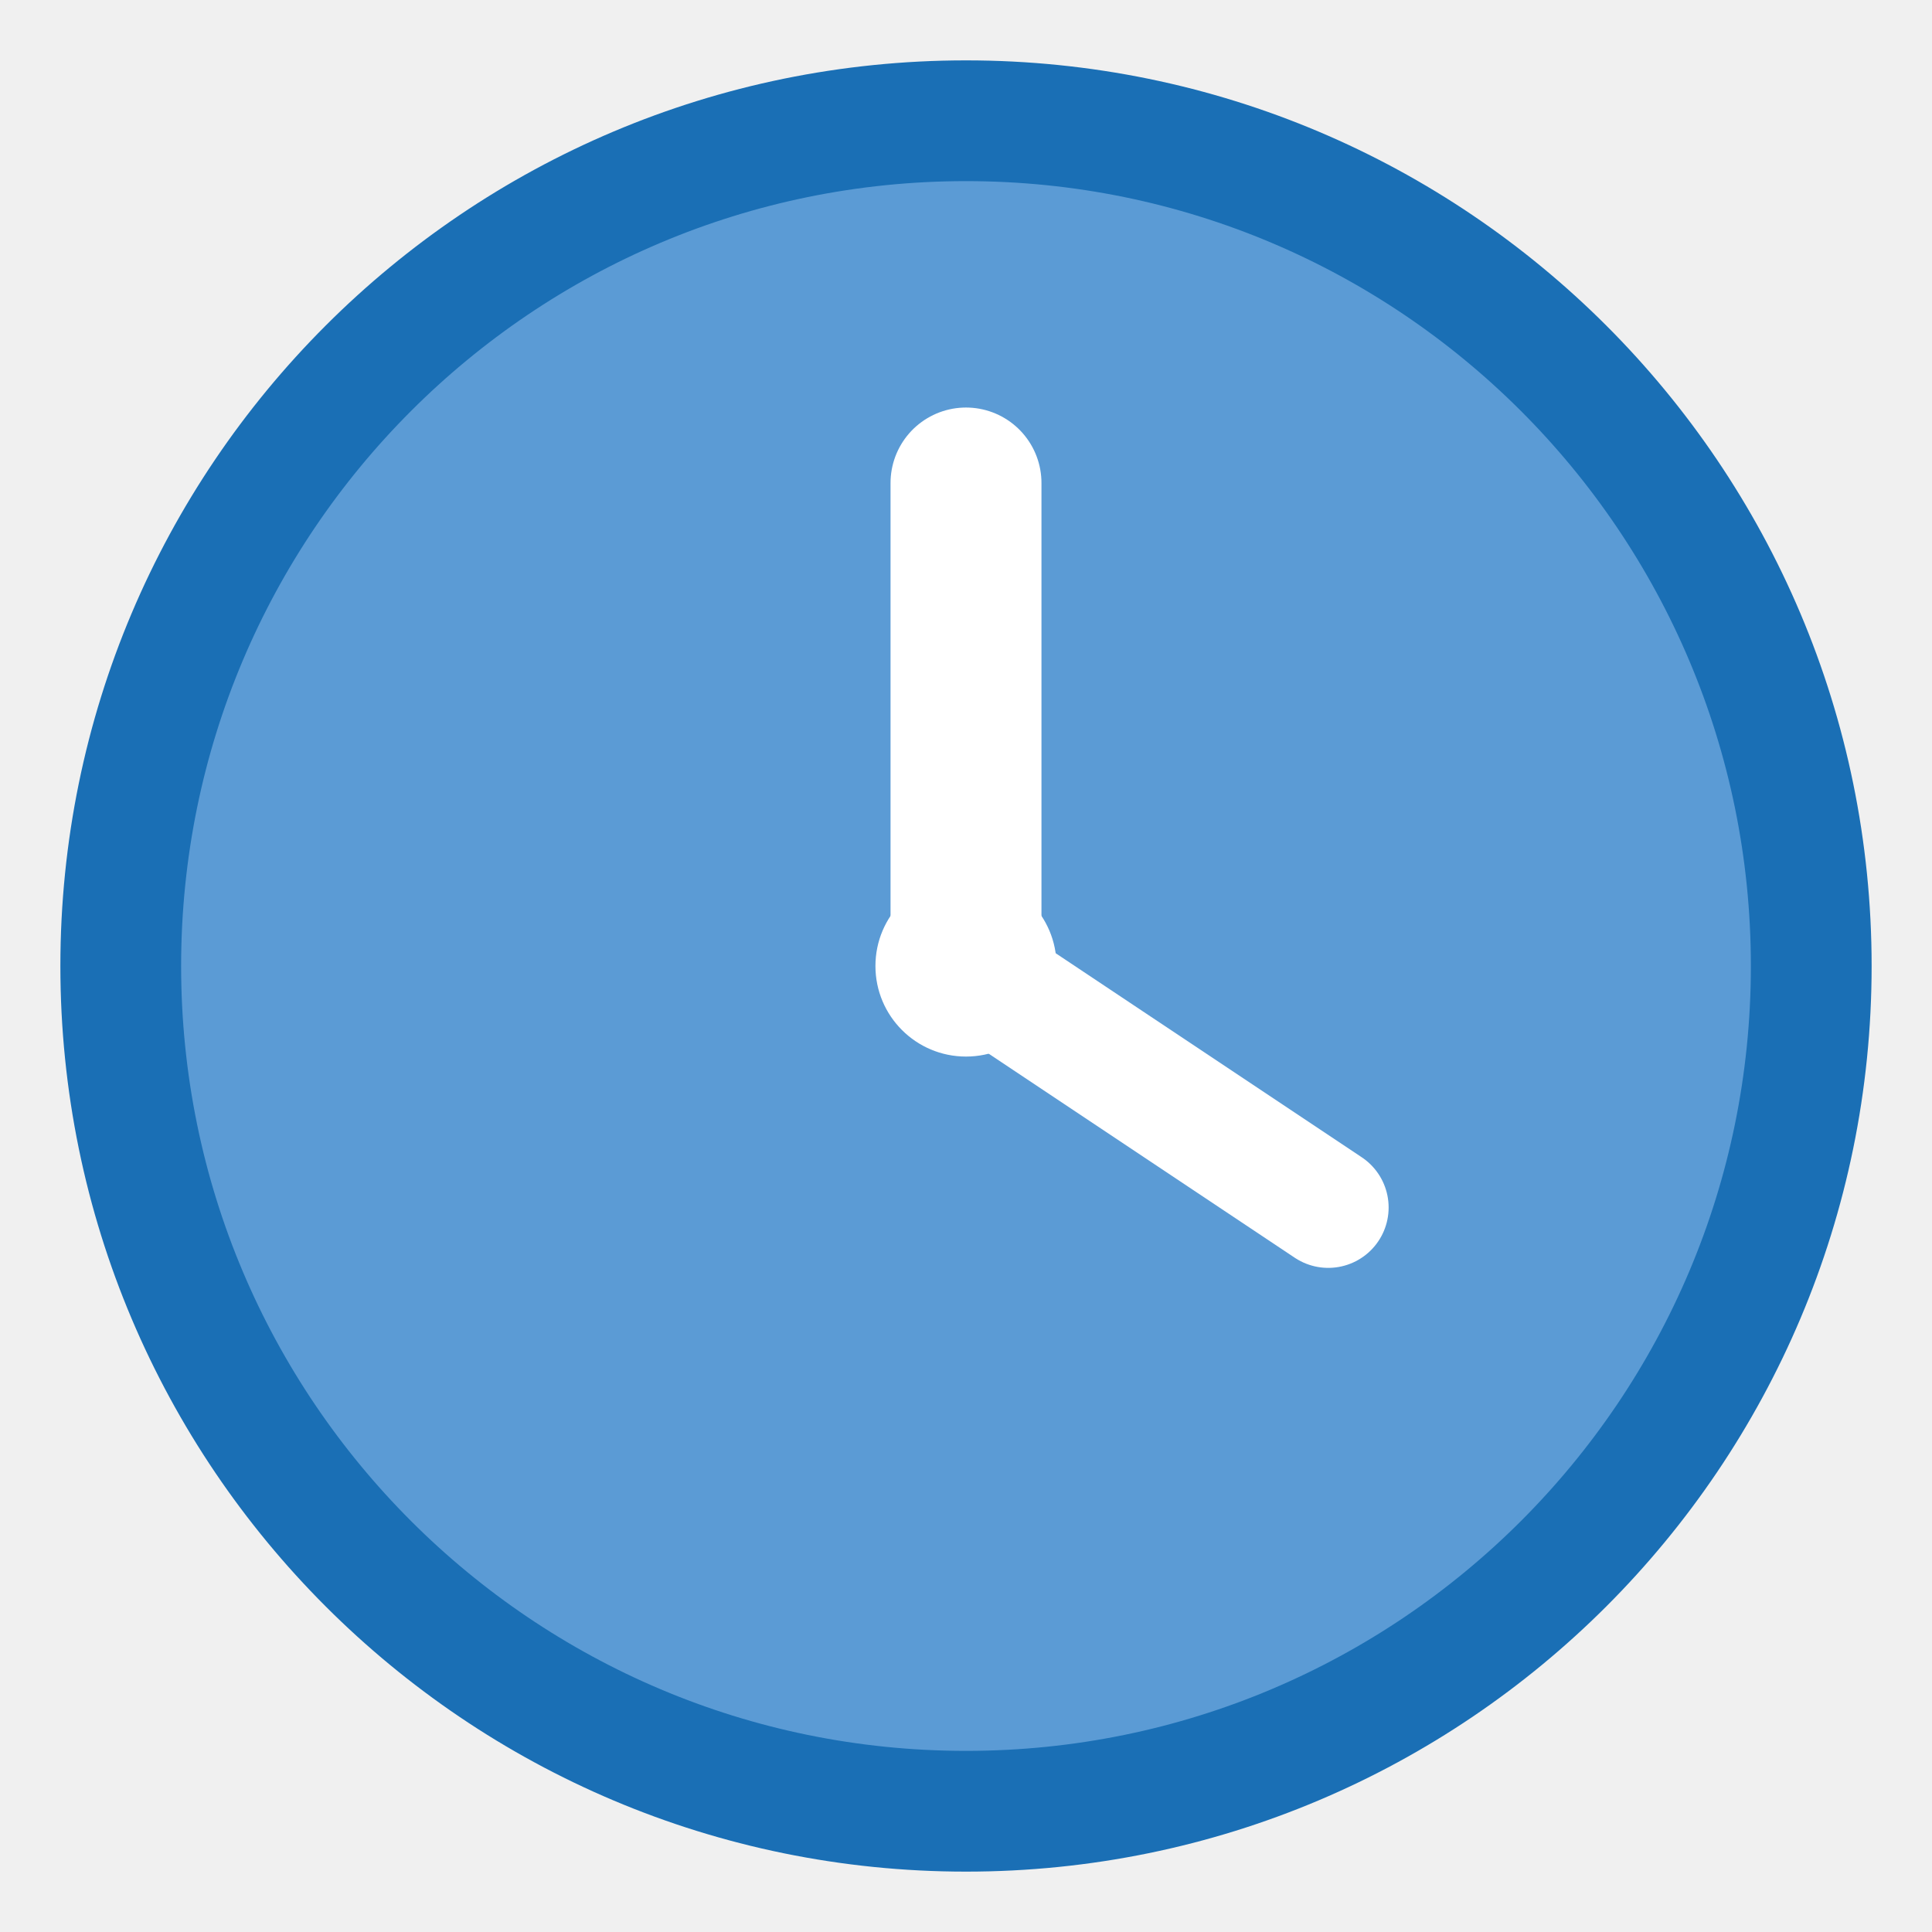
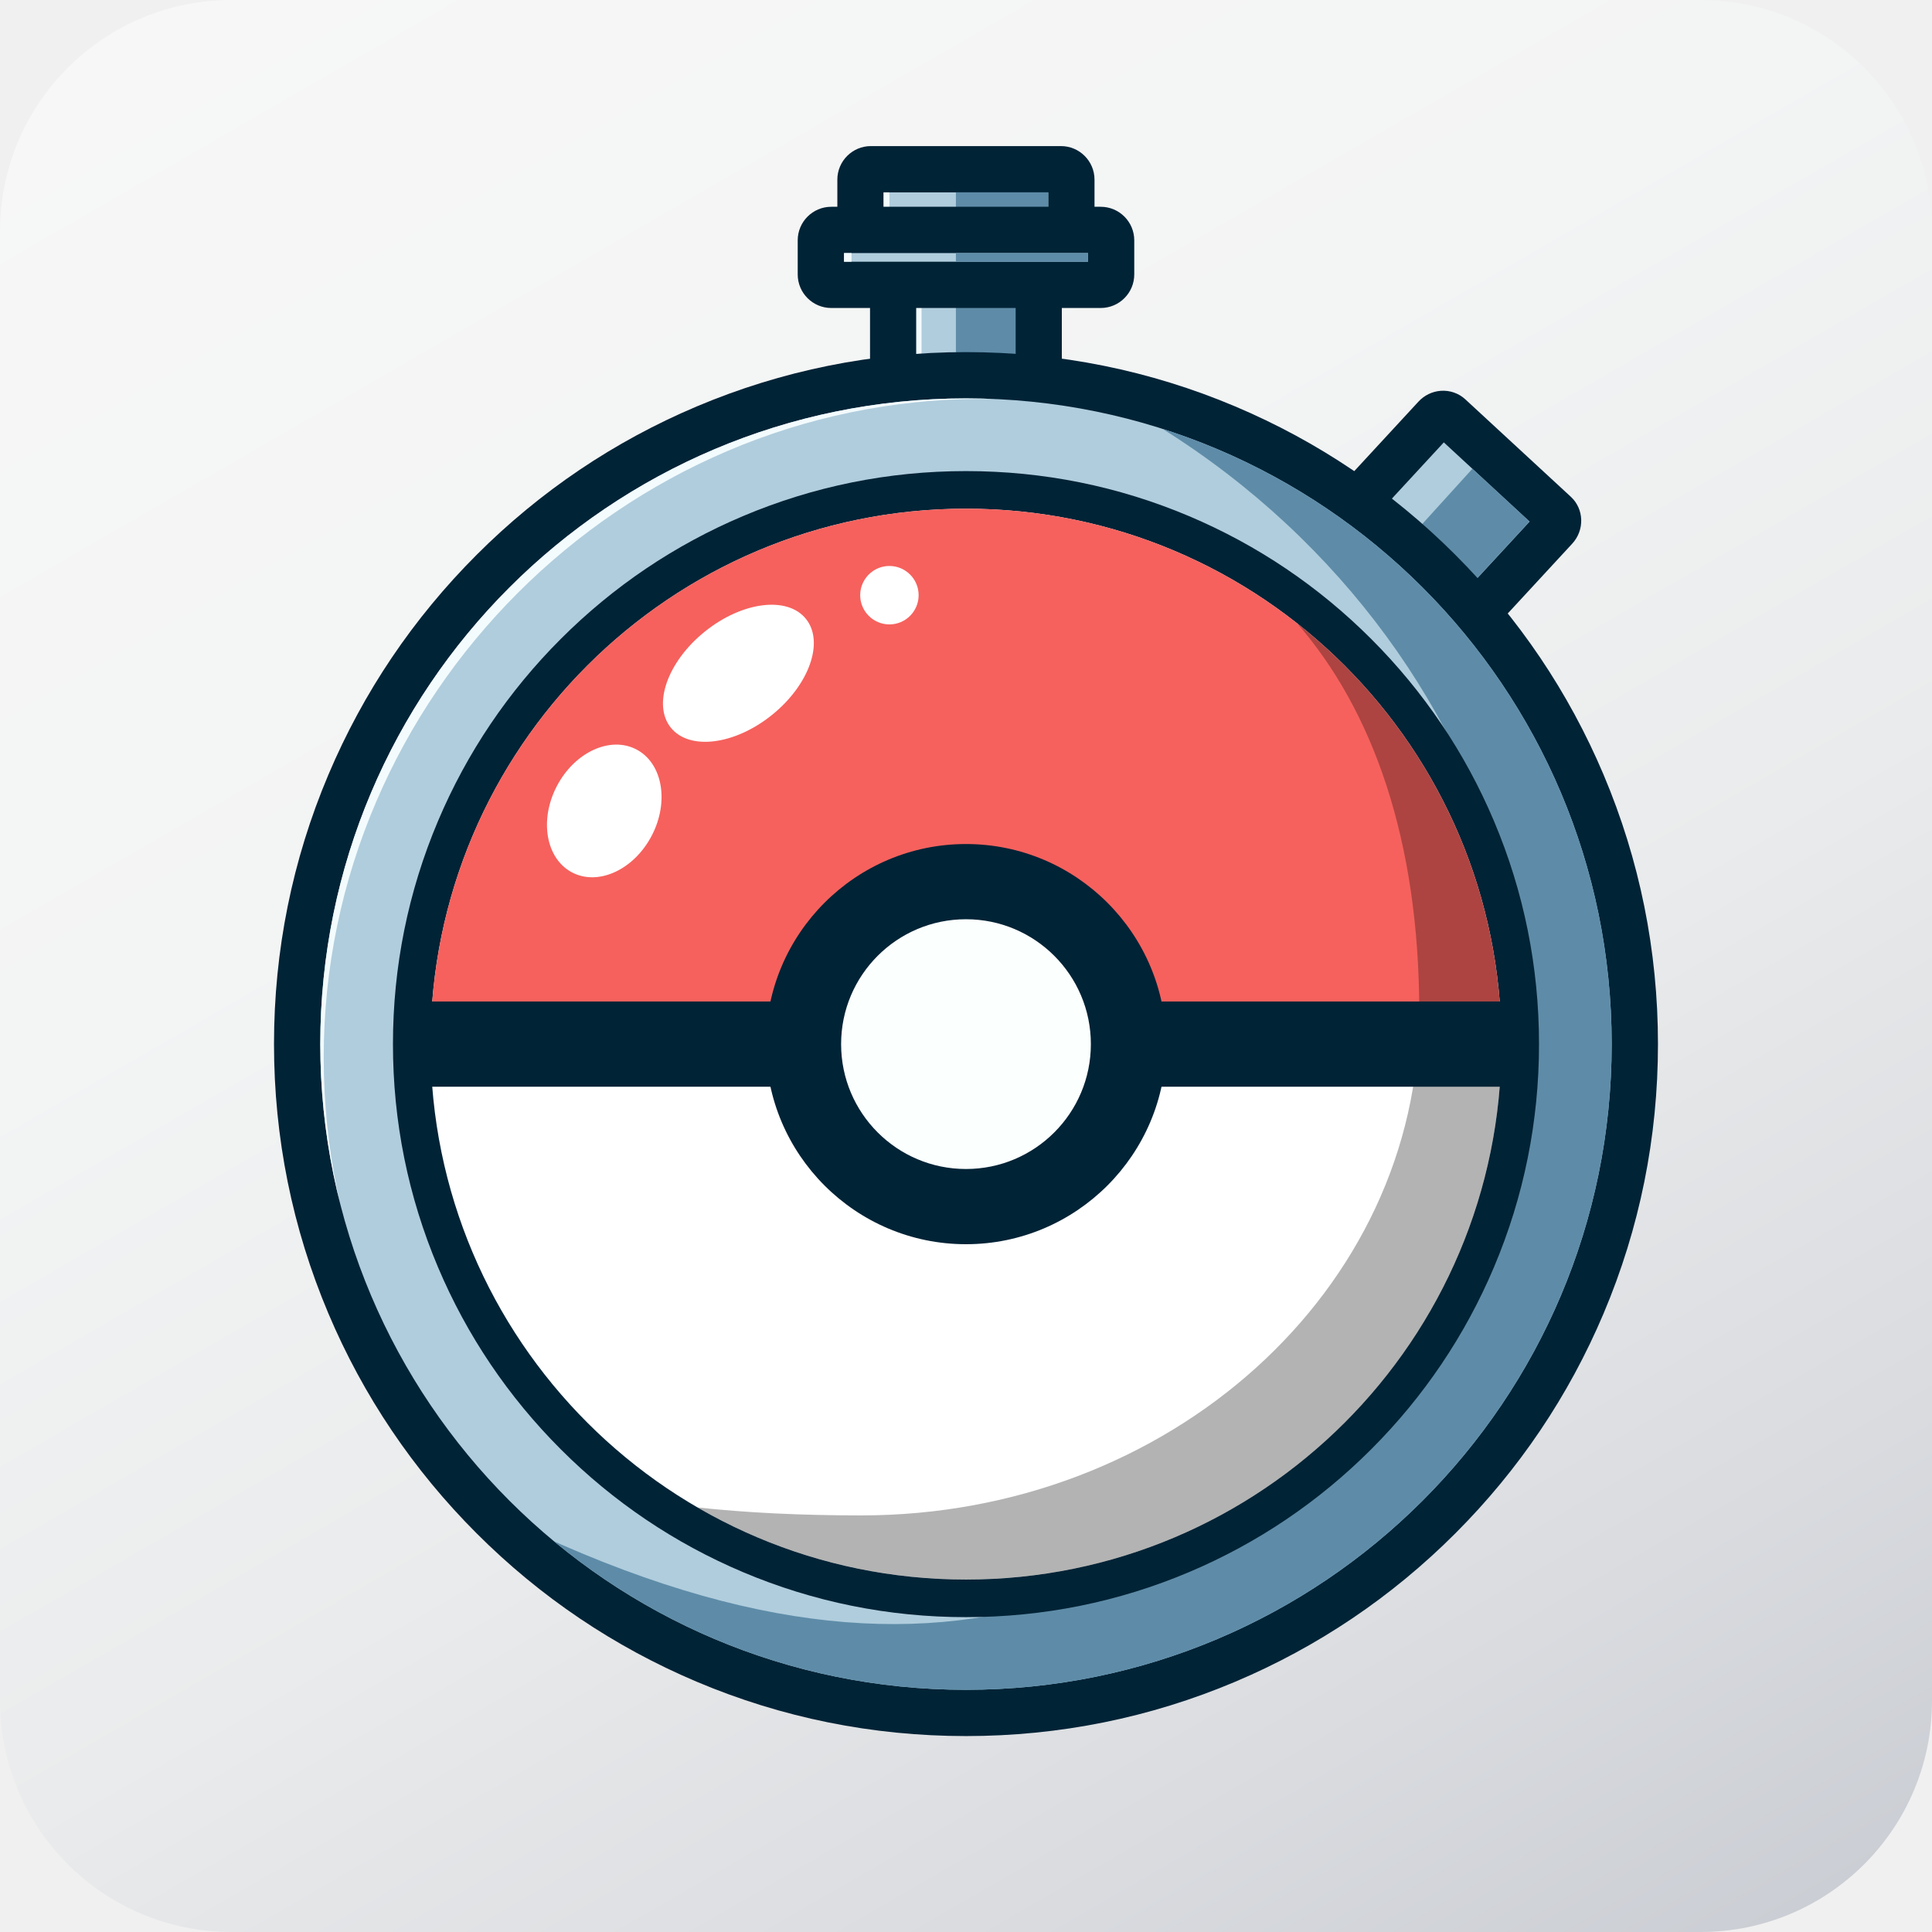
- <svg xmlns="http://www.w3.org/2000/svg" viewBox="0 0 32 32">
-   <circle cx="16" cy="16" r="14" fill="#5b9bd5" stroke="#1a6fb5" stroke-width="2" />
-   <line x1="16" y1="8" x2="16" y2="16" stroke="white" stroke-width="2.5" stroke-linecap="round" />
-   <line x1="16" y1="16" x2="22" y2="20" stroke="white" stroke-width="2" stroke-linecap="round" />
-   <circle cx="16" cy="16" r="1.5" fill="white" />
+ <svg xmlns="http://www.w3.org/2000/svg" viewBox="0 0 667.87 667.87">
+   <defs>
+     <style>
+             .cls-1{clip-path:url(#clippath);}.cls-2{fill:none;}.cls-2,.cls-3,.cls-4,.cls-5,.cls-6,.cls-7,.cls-8,.cls-9,.cls-10,.cls-11{stroke-width:0px;}.cls-3{fill:url(#linear-gradient);}.cls-12{clip-path:url(#clippath-1);}.cls-13{clip-path:url(#clippath-4);}.cls-14{clip-path:url(#clippath-3);}.cls-15{clip-path:url(#clippath-2);}.cls-16{opacity:.3;}.cls-5{fill:#f3fbfd;}.cls-6{fill:#5e8ca8;}.cls-7{fill:#b0cddd;}.cls-8{fill:#fff;}.cls-9{fill:#fbfffe;}.cls-10{fill:#f6615d;}.cls-11{fill:#012336;}
+         </style>
+     <linearGradient id="linear-gradient" x1="120.49" y1="-35.77" x2="547.38" y2="703.64" gradientUnits="userSpaceOnUse">
+       <stop offset="0" stop-color="#f7f7f7" />
+       <stop offset=".35" stop-color="#f3f4f4" />
+       <stop offset=".61" stop-color="#eaebec" />
+       <stop offset=".85" stop-color="#d9dbdf" />
+       <stop offset="1" stop-color="#cbced4" />
+     </linearGradient>
+     <clipPath id="clippath">
+       <polygon class="cls-2" points="362.36 66.5 305.46 66.5 305.46 82.17 316.76 82.17 316.76 168.11 351.06 168.11 351.06 82.17 362.36 82.17 362.36 66.5" />
+     </clipPath>
+     <clipPath id="clippath-1">
+       <rect class="cls-2" x="291.77" y="87.48" width="84.34" height="2.99" />
+     </clipPath>
+     <clipPath id="clippath-2">
+       <rect class="cls-2" x="448.6" y="175.03" width="77.85" height="40.36" transform="translate(13.34 420.92) rotate(-47.28)" />
+     </clipPath>
+     <clipPath id="clippath-3">
+       <circle class="cls-2" cx="333.93" cy="360.93" r="223.21" />
+     </clipPath>
+     <clipPath id="clippath-4">
+       <circle class="cls-2" cx="333.93" cy="360.93" r="185.09" />
+     </clipPath>
+   </defs>
+   <g id="bg">
+     <rect class="cls-3" width="667.87" height="667.87" rx="79.99" ry="79.99" />
+   </g>
+   <g id="expanded">
+     <path class="cls-7" d="M366.76,58.5h-65.7c-1.99,0-3.6,1.61-3.6,3.6v28.06h11.3v85.95h50.3v-85.95h11.3v-28.06c0-1.99-1.61-3.6-3.6-3.6Z" />
+     <path class="cls-11" d="M367.06,184.11h-66.3v-85.95h-11.3v-36.06c0-6.4,5.2-11.6,11.6-11.6h65.7c6.4,0,11.6,5.2,11.6,11.6v36.06h-11.3v85.95ZM316.76,168.11h34.3v-85.95h11.3v-15.66h-56.9v15.66h11.3v85.95Z" />
+     <path class="cls-7" d="M496.21,144.27l-61.23,66.3,41.41,38.24,61.23-66.3c1.35-1.46,1.34-3.66-.02-4.92l-36.48-33.69c-1.36-1.26-3.56-1.09-4.91.37Z" />
+     <path class="cls-11" d="M476.39,256.81c-2.01,0-3.95-.76-5.43-2.12l-41.41-38.24c-3.25-3-3.45-8.06-.45-11.3l61.23-66.3c2.03-2.2,4.77-3.53,7.72-3.75,3.12-.23,6.21.83,8.49,2.94l36.48,33.69c4.6,4.25,4.81,11.52.47,16.22l-61.23,66.3c-1.44,1.56-3.44,2.48-5.56,2.57-.11,0-.21,0-.32,0ZM446.29,210.12l29.65,27.38,52.82-57.19-29.65-27.38-52.82,57.19ZM502.09,149.69h0s0,0,0,0ZM496.21,144.27h0,0Z" />
+     <g class="cls-1">
+       <rect class="cls-6" x="330.44" y="46.99" width="69.83" height="99.67" />
+       <rect class="cls-5" x="267.77" y="45.79" width="39.69" height="36.38" />
+       <rect class="cls-5" x="277.72" y="95.93" width="40.84" height="51.33" />
+     </g>
+     <rect class="cls-7" x="283.77" y="79.48" width="100.34" height="18.99" rx="3.6" ry="3.6" />
+     <path class="cls-11" d="M380.5,106.47h-93.14c-6.4,0-11.6-5.2-11.6-11.6v-11.79c0-6.4,5.2-11.6,11.6-11.6h93.14c6.4,0,11.6,5.2,11.6,11.6v11.79c0,6.4-5.2,11.6-11.6,11.6ZM291.77,90.47h84.34v-2.99h-84.34v2.99Z" />
+     <g class="cls-12">
+       <rect class="cls-6" x="330.44" y="46.99" width="69.83" height="99.67" />
+       <rect class="cls-5" x="261.19" y="66.5" width="33.16" height="50.8" />
+     </g>
+     <g class="cls-15">
+       <polygon class="cls-6" points="475.94 237.5 528.76 180.31 511.64 159.13 458.82 217.32 475.94 237.5" />
+     </g>
+     <path class="cls-7" d="M333.93,592.15c-61.76,0-119.82-24.05-163.49-67.72-43.67-43.67-67.72-101.73-67.72-163.49s24.05-119.82,67.72-163.49,101.73-67.72,163.49-67.72,119.82,24.05,163.49,67.72c43.67,43.67,67.72,101.73,67.72,163.49s-24.05,119.82-67.72,163.49c-43.67,43.67-101.73,67.72-163.49,67.72Z" />
+     <path class="cls-11" d="M333.93,137.72c123.28,0,223.21,99.93,223.21,223.21s-99.93,223.21-223.21,223.21-223.21-99.93-223.21-223.21,99.93-223.21,223.21-223.21M333.93,121.72c-32.29,0-63.62,6.33-93.12,18.8-28.49,12.05-54.07,29.29-76.03,51.26-21.96,21.96-39.21,47.54-51.26,76.03-12.48,29.5-18.8,60.83-18.8,93.12s6.33,63.62,18.8,93.12c12.05,28.49,29.29,54.07,51.26,76.03,21.96,21.96,47.54,39.21,76.03,51.26,29.5,12.48,60.83,18.8,93.12,18.8s63.62-6.33,93.12-18.8c28.49-12.05,54.07-29.29,76.03-51.26,21.96-21.96,39.21-47.54,51.26-76.03,12.48-29.5,18.8-60.83,18.8-93.12s-6.33-63.62-18.8-93.12c-12.05-28.49-29.29-54.07-51.26-76.03-21.96-21.96-47.54-39.21-76.03-51.26-29.5-12.48-60.83-18.8-93.12-18.8h0Z" />
+     <g class="cls-14">
+       <path class="cls-6" d="M370.36,131.14c-33.69-33.69,253.13-64.46,253.13-64.46l-25.06,523.13-258.44,78.48s-200.37-155.59-183.83-152.79c168.91,90.12,251.87,35.21,344.98-57.89,65.06-102.66,8.36-261.68-130.78-326.47Z" />
+       <path class="cls-5" d="M340.53,120.05c-137.23,0-248.48,111.25-248.48,248.48s111.25,248.48,248.48,248.48,248.48-111.25,248.48-248.48-111.25-248.48-248.48-248.48ZM337.52,591.14c-124.61,0-225.62-101.01-225.62-225.62s103.01-227.62,227.62-227.62,223.62,103.01,223.62,227.62-101.01,225.62-225.62,225.62Z" />
+     </g>
+     <circle class="cls-8" cx="333.93" cy="360.93" r="191.59" />
+     <path class="cls-11" d="M333.93,175.85c102.22,0,185.09,82.87,185.09,185.09s-82.87,185.09-185.09,185.09-185.09-82.87-185.09-185.09,82.87-185.09,185.09-185.09M333.93,162.85c-26.74,0-52.68,5.24-77.11,15.57-23.59,9.98-44.77,24.26-62.96,42.45s-32.47,39.37-42.45,62.96c-10.33,24.43-15.57,50.37-15.57,77.11s5.24,52.68,15.57,77.11c9.98,23.59,24.26,44.77,42.45,62.96,18.19,18.19,39.37,32.47,62.96,42.45,24.43,10.33,50.37,15.57,77.11,15.57s52.68-5.24,77.11-15.57c23.59-9.98,44.77-24.26,62.96-42.45s32.47-39.37,42.45-62.96c10.33-24.43,15.57-50.37,15.57-77.11s-5.24-52.68-15.57-77.11c-9.98-23.59-24.26-44.77-42.45-62.96-18.19-18.19-39.37-32.47-62.96-42.45-24.43-10.33-50.37-15.57-77.11-15.57h0Z" />
+     <path class="cls-10" d="M333.93,175.85c-102.22,0-185.09,82.87-185.09,185.09h370.18c0-102.22-82.87-185.09-185.09-185.09Z" />
+     <g class="cls-16">
+       <g class="cls-13">
+         <path class="cls-4" d="M448.31,215.38c26.21,30.05,42.31,74.91,42.31,134.47,0,96.1-86.36,174.01-192.89,174.01-21.1,0-39.88-.94-56.61-2.75,27.29,15.85,58.99,24.93,92.82,24.93,102.23,0,185.11-82.88,185.11-185.11,0-59.06-27.66-111.66-70.73-145.55Z" />
+       </g>
+     </g>
+     <rect class="cls-11" x="146.15" y="346.2" width="375.56" height="29.47" />
+     <circle class="cls-9" cx="333.93" cy="360.93" r="56.17" />
+     <path class="cls-11" d="M333.93,317.77c23.84,0,43.17,19.33,43.17,43.17s-19.33,43.17-43.17,43.17-43.17-19.33-43.17-43.17,19.33-43.17,43.17-43.17M333.93,291.77c-38.14,0-69.17,31.03-69.17,69.17s31.03,69.17,69.17,69.17,69.17-31.03,69.17-69.17-31.03-69.17-69.17-69.17h0Z" />
+     <ellipse class="cls-8" cx="208.89" cy="280.35" rx="23.99" ry="18.5" transform="translate(-136.29 335.87) rotate(-62.45)" />
+     <ellipse class="cls-8" cx="255.25" cy="232.73" rx="29.98" ry="18.5" transform="translate(-89.52 211.61) rotate(-38.85)" />
+     <circle class="cls-8" cx="307.46" cy="205.75" r="10.1" />
+   </g>
</svg>
